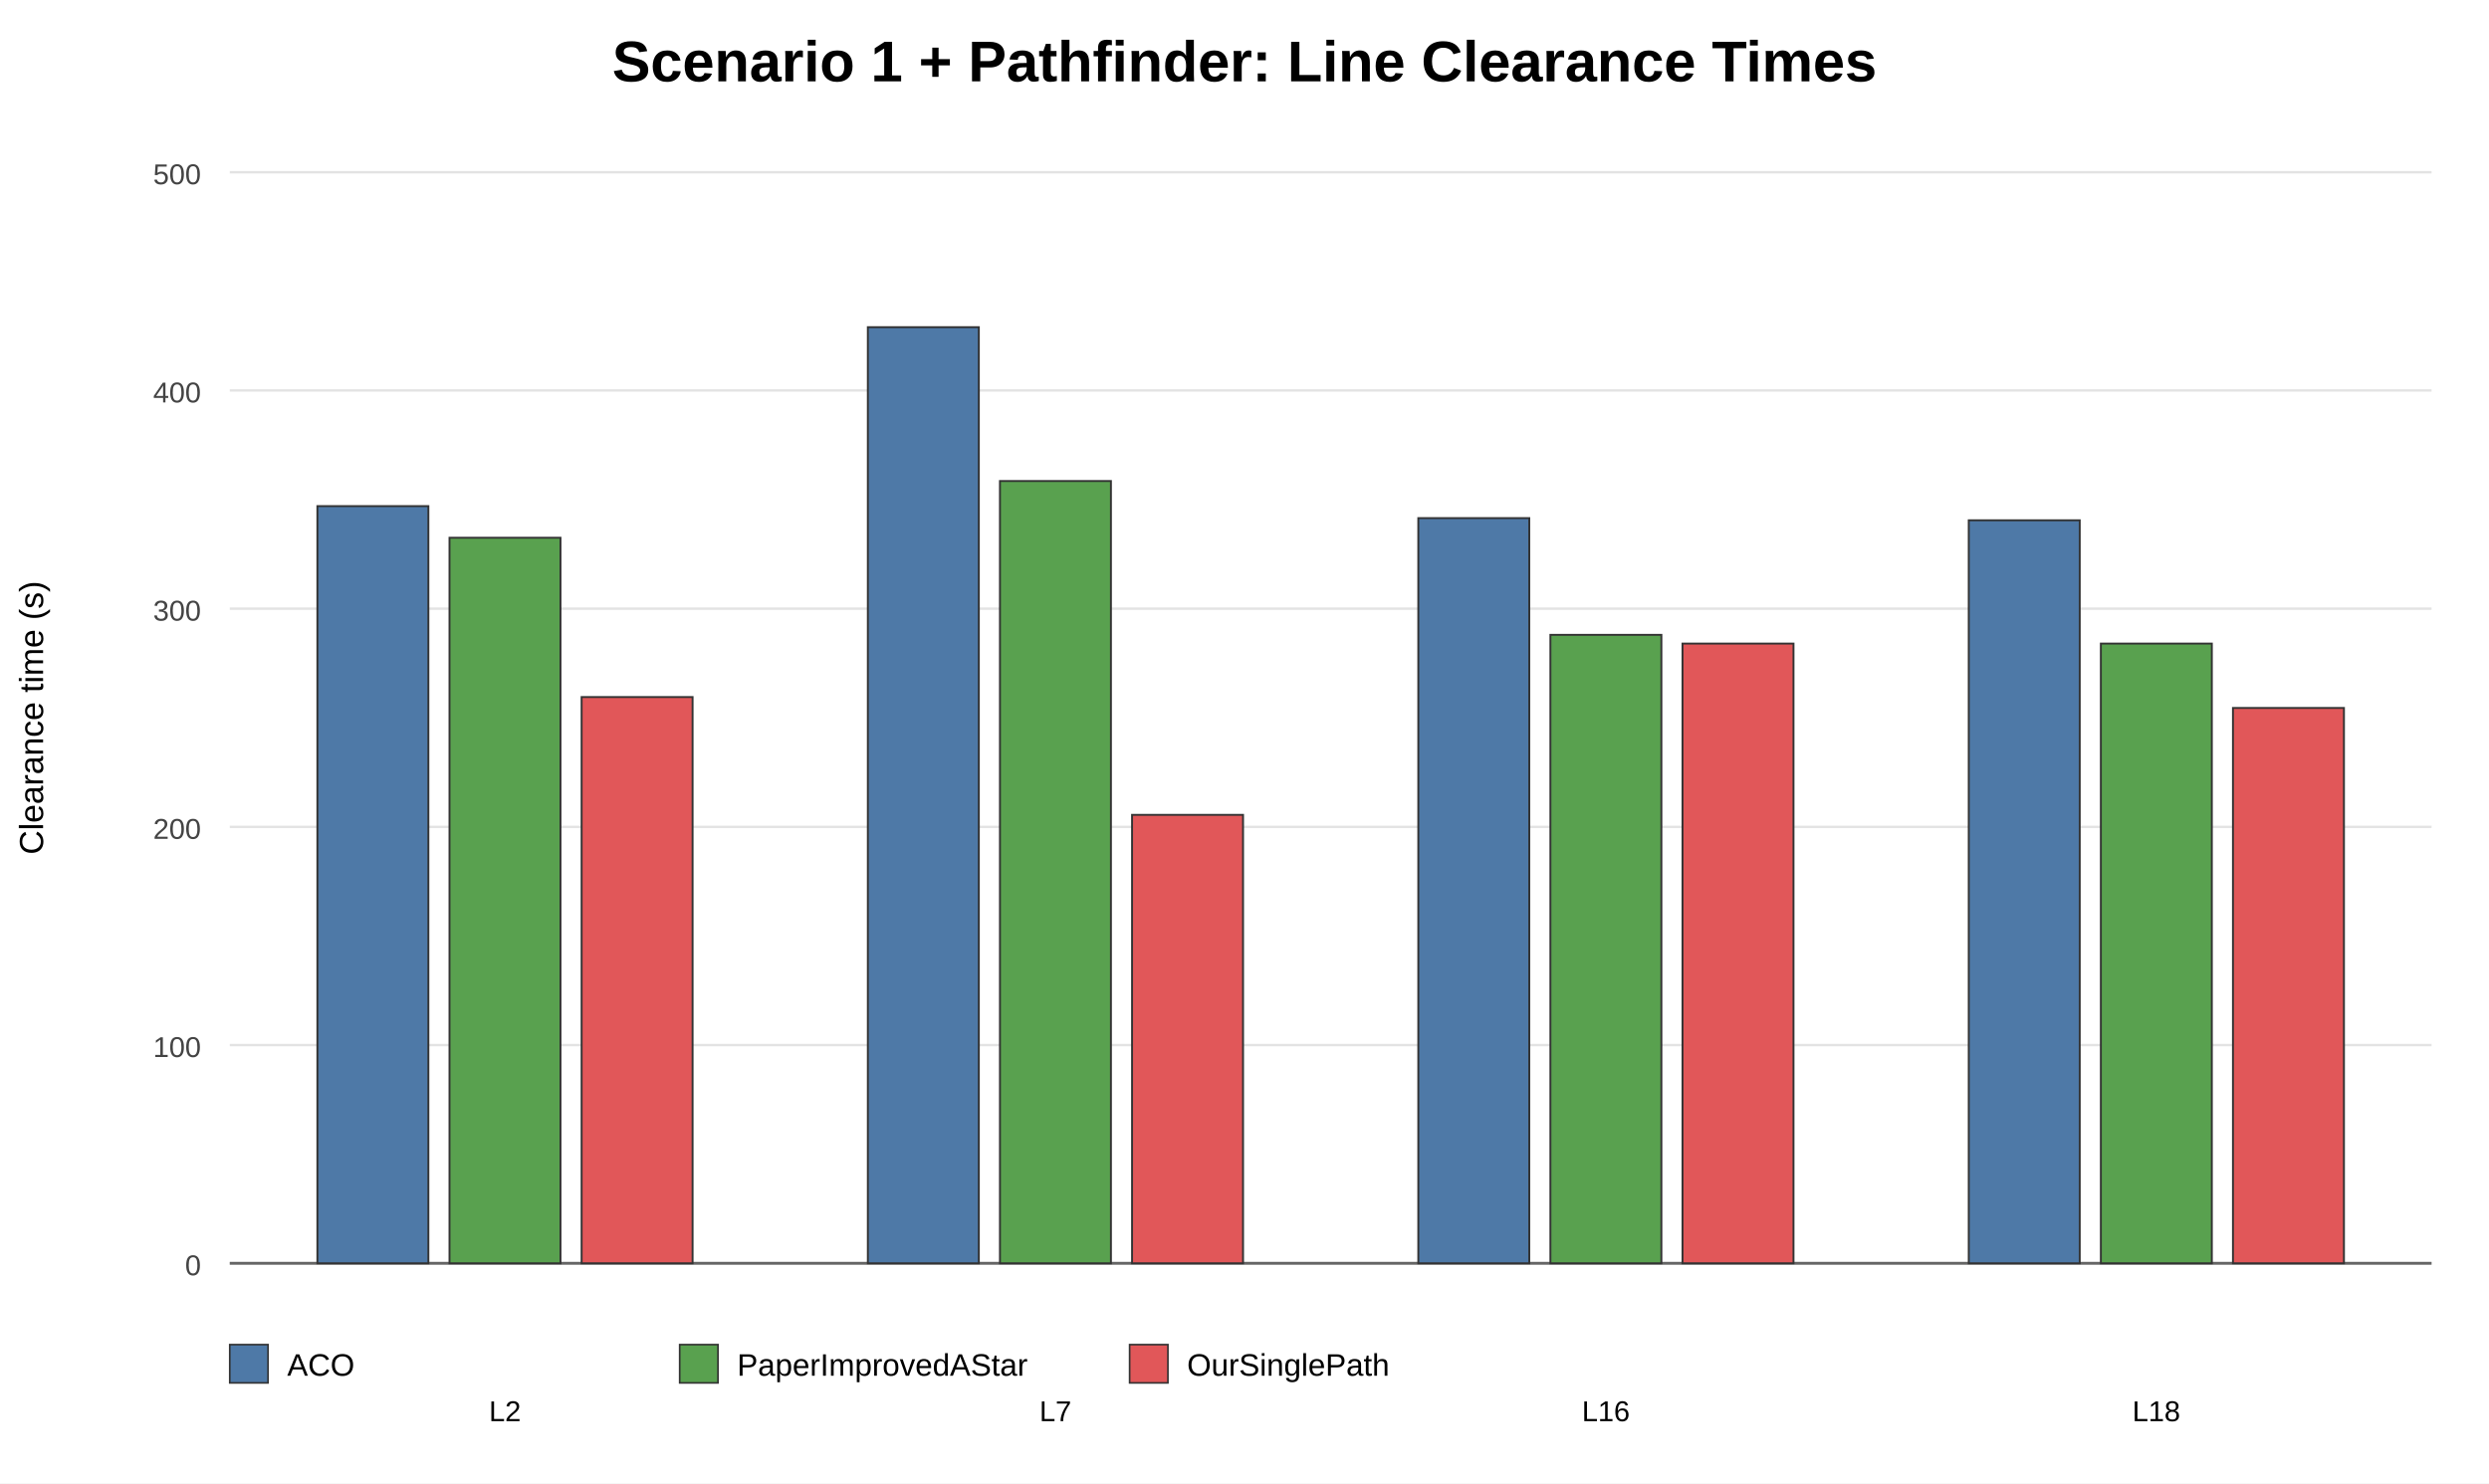
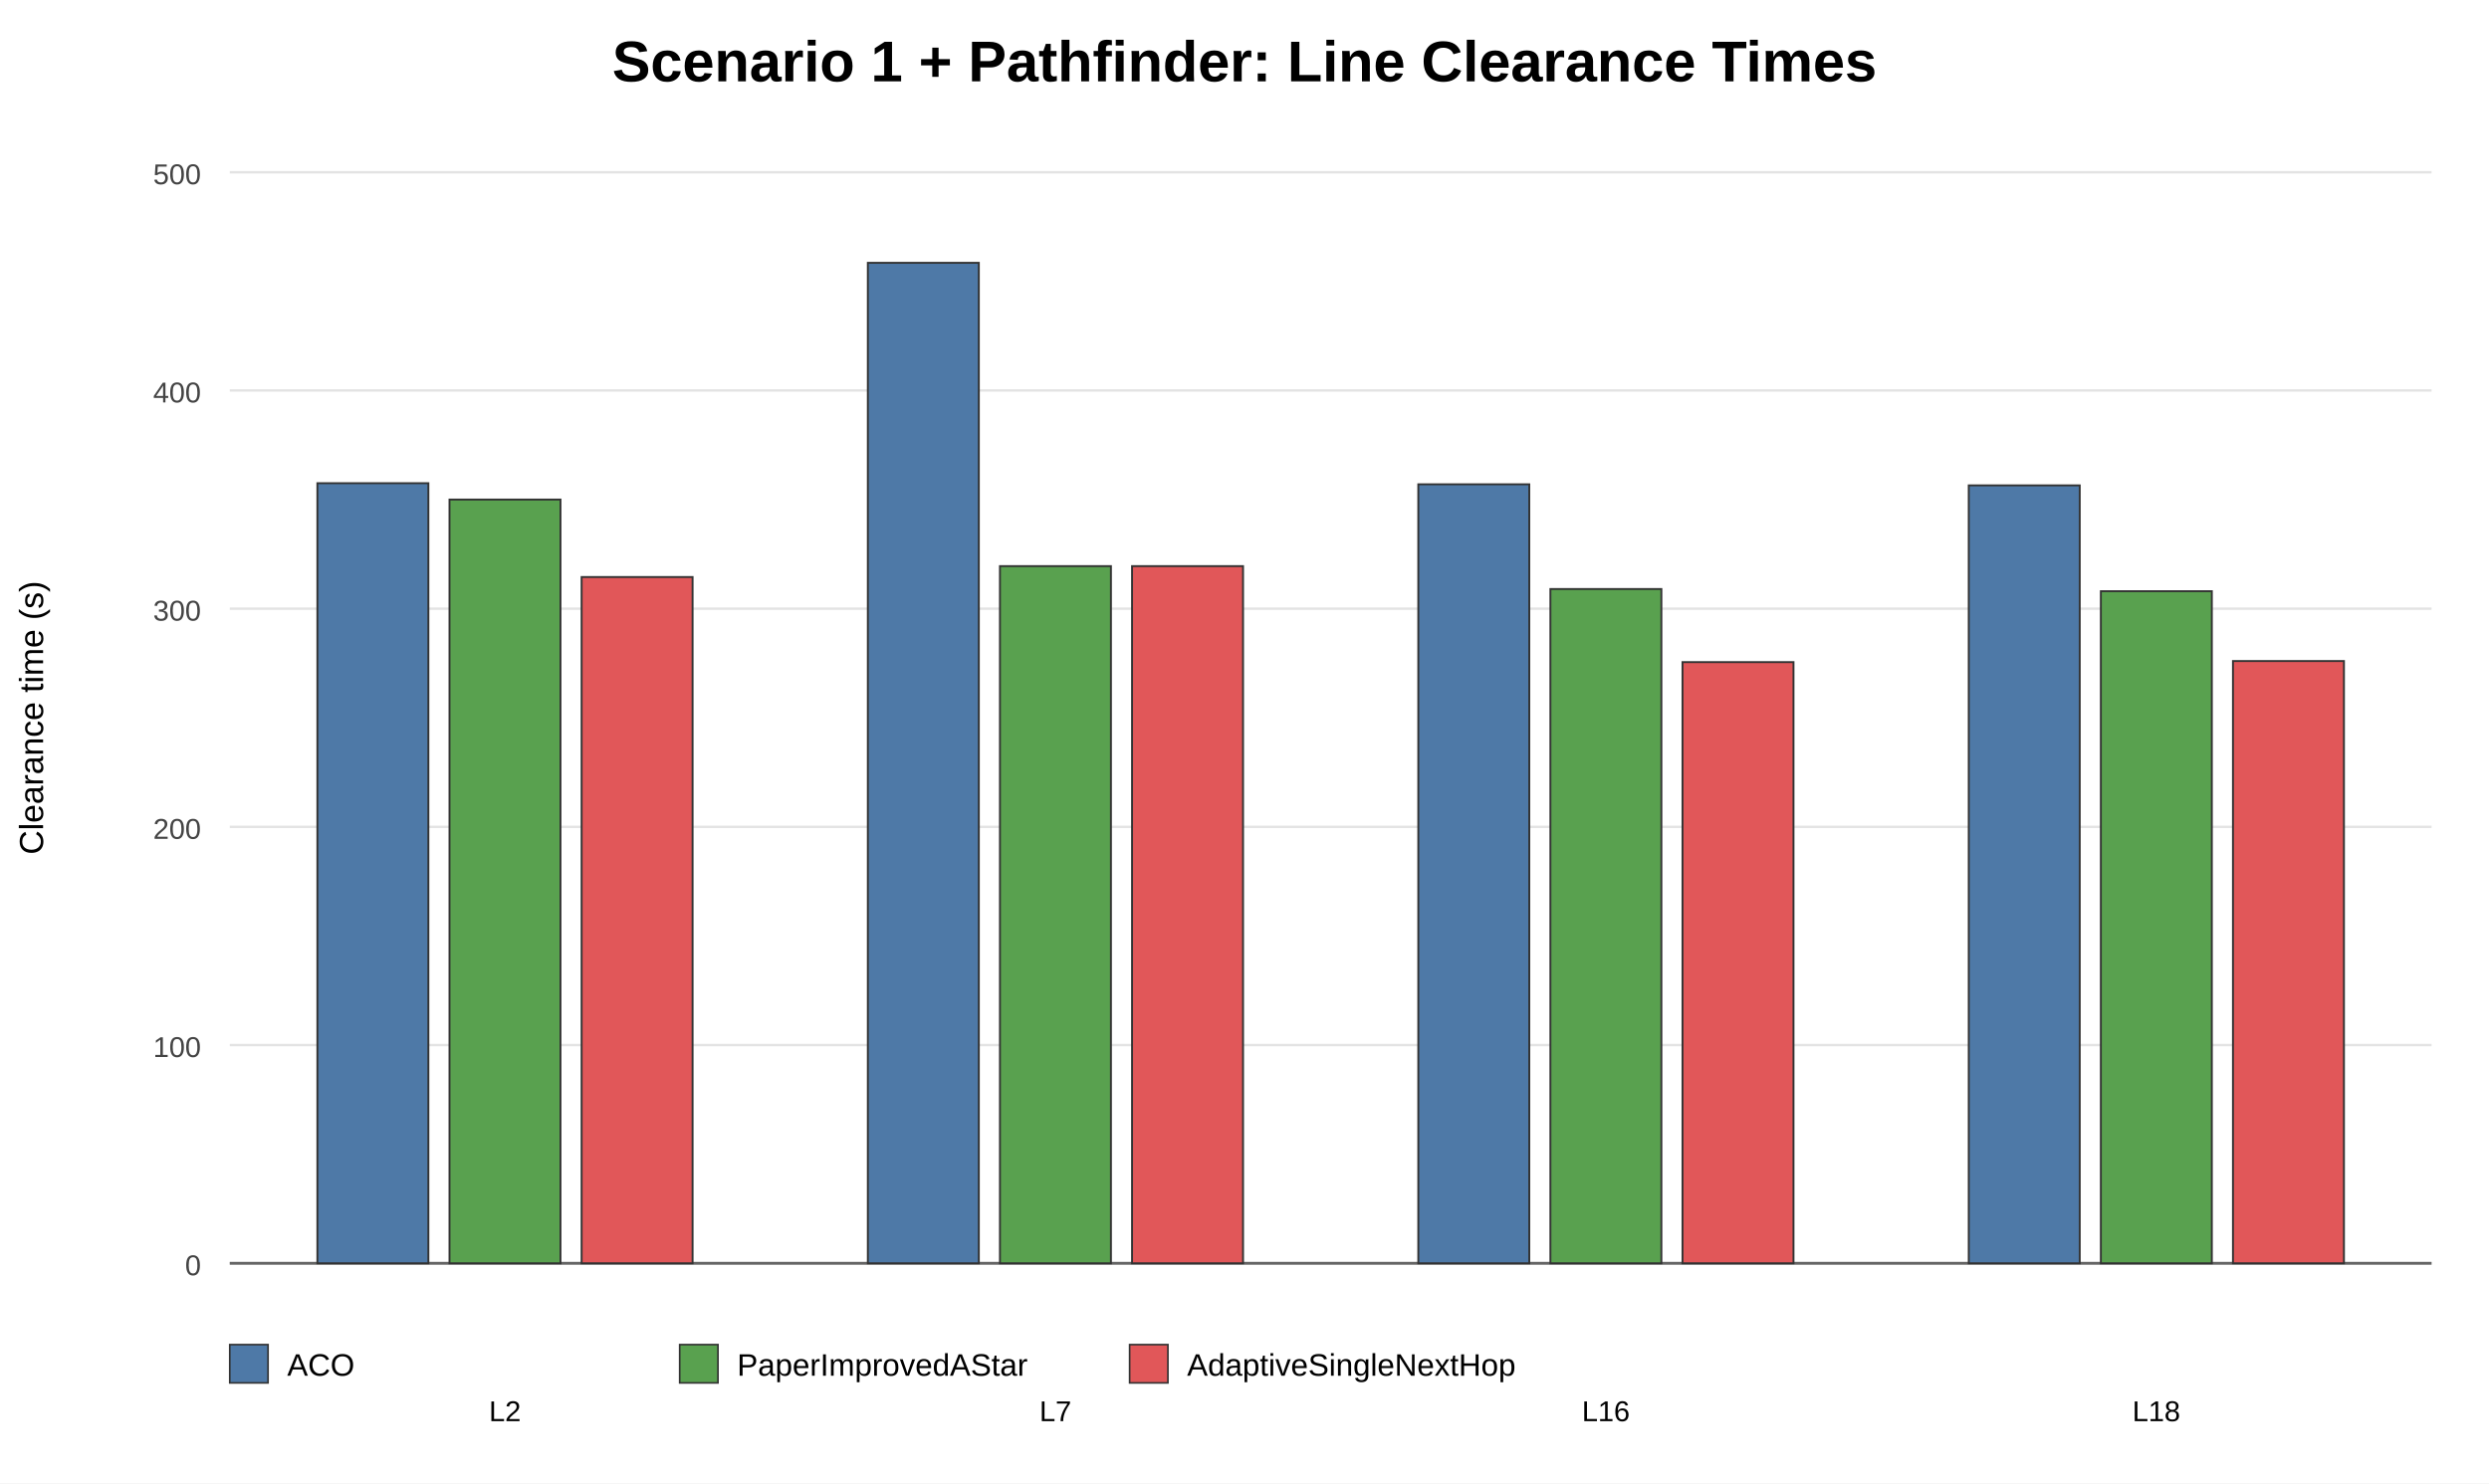
<svg xmlns="http://www.w3.org/2000/svg" width="1040" height="620" viewBox="0 0 1040 620">
  <rect width="100%" height="100%" fill="white" />
  <text x="520.0" y="34" text-anchor="middle" font-size="24" font-family="Arial" font-weight="bold">Scenario 1 + Pathfinder: Line Clearance Times</text>
  <text x="18" y="300.0" transform="rotate(-90 18,300.0)" text-anchor="middle" font-size="14" font-family="Arial">Clearance time (s)</text>
  <line x1="96" y1="528.00" x2="1016" y2="528.00" stroke="#E3E3E3" stroke-width="1" />
  <text x="84" y="533.00" text-anchor="end" font-size="12" font-family="Arial" fill="#444">0</text>
  <line x1="96" y1="436.80" x2="1016" y2="436.80" stroke="#E3E3E3" stroke-width="1" />
  <text x="84" y="441.80" text-anchor="end" font-size="12" font-family="Arial" fill="#444">100</text>
  <line x1="96" y1="345.60" x2="1016" y2="345.60" stroke="#E3E3E3" stroke-width="1" />
  <text x="84" y="350.60" text-anchor="end" font-size="12" font-family="Arial" fill="#444">200</text>
  <line x1="96" y1="254.40" x2="1016" y2="254.40" stroke="#E3E3E3" stroke-width="1" />
  <text x="84" y="259.40" text-anchor="end" font-size="12" font-family="Arial" fill="#444">300</text>
  <line x1="96" y1="163.20" x2="1016" y2="163.20" stroke="#E3E3E3" stroke-width="1" />
  <text x="84" y="168.20" text-anchor="end" font-size="12" font-family="Arial" fill="#444">400</text>
  <line x1="96" y1="72.00" x2="1016" y2="72.00" stroke="#E3E3E3" stroke-width="1" />
  <text x="84" y="77.00" text-anchor="end" font-size="12" font-family="Arial" fill="#444">500</text>
  <line x1="96" y1="528.00" x2="1016" y2="528.00" stroke="#666" stroke-width="1.2" />
  <text x="211.00" y="594" text-anchor="middle" font-size="12" font-family="Arial">L2</text>
-   <rect x="132.62" y="211.54" width="46.37" height="316.46" fill="#4E79A7" stroke="#333" stroke-width="0.8" />
-   <rect x="187.82" y="224.76" width="46.37" height="303.24" fill="#59A14F" stroke="#333" stroke-width="0.8" />
-   <rect x="243.02" y="291.34" width="46.37" height="236.66" fill="#E15759" stroke="#333" stroke-width="0.8" />
+   <rect x="132.62" y="201.96" width="46.37" height="326.04" fill="#4E79A7" stroke="#333" stroke-width="0.8" />
+   <rect x="187.82" y="208.80" width="46.37" height="319.20" fill="#59A14F" stroke="#333" stroke-width="0.8" />
+   <rect x="243.02" y="241.18" width="46.37" height="286.82" fill="#E15759" stroke="#333" stroke-width="0.8" />
  <text x="441.00" y="594" text-anchor="middle" font-size="12" font-family="Arial">L7</text>
-   <rect x="362.62" y="136.75" width="46.37" height="391.25" fill="#4E79A7" stroke="#333" stroke-width="0.8" />
-   <rect x="417.82" y="201.05" width="46.37" height="326.95" fill="#59A14F" stroke="#333" stroke-width="0.8" />
-   <rect x="473.02" y="340.58" width="46.37" height="187.42" fill="#E15759" stroke="#333" stroke-width="0.8" />
+   <rect x="362.62" y="109.85" width="46.37" height="418.15" fill="#4E79A7" stroke="#333" stroke-width="0.8" />
+   <rect x="417.82" y="236.62" width="46.37" height="291.38" fill="#59A14F" stroke="#333" stroke-width="0.8" />
+   <rect x="473.02" y="236.62" width="46.37" height="291.38" fill="#E15759" stroke="#333" stroke-width="0.8" />
  <text x="671.00" y="594" text-anchor="middle" font-size="12" font-family="Arial">L16</text>
-   <rect x="592.62" y="216.55" width="46.37" height="311.45" fill="#4E79A7" stroke="#333" stroke-width="0.8" />
-   <rect x="647.82" y="265.34" width="46.37" height="262.66" fill="#59A14F" stroke="#333" stroke-width="0.8" />
-   <rect x="703.02" y="268.99" width="46.37" height="259.01" fill="#E15759" stroke="#333" stroke-width="0.8" />
+   <rect x="592.62" y="202.42" width="46.37" height="325.58" fill="#4E79A7" stroke="#333" stroke-width="0.8" />
+   <rect x="647.82" y="246.19" width="46.37" height="281.81" fill="#59A14F" stroke="#333" stroke-width="0.8" />
+   <rect x="703.02" y="276.74" width="46.37" height="251.26" fill="#E15759" stroke="#333" stroke-width="0.8" />
  <text x="901.00" y="594" text-anchor="middle" font-size="12" font-family="Arial">L18</text>
-   <rect x="822.62" y="217.46" width="46.37" height="310.54" fill="#4E79A7" stroke="#333" stroke-width="0.8" />
-   <rect x="877.82" y="268.99" width="46.37" height="259.01" fill="#59A14F" stroke="#333" stroke-width="0.8" />
-   <rect x="933.02" y="295.90" width="46.37" height="232.10" fill="#E15759" stroke="#333" stroke-width="0.8" />
+   <rect x="822.62" y="202.87" width="46.37" height="325.13" fill="#4E79A7" stroke="#333" stroke-width="0.8" />
+   <rect x="877.82" y="247.10" width="46.37" height="280.90" fill="#59A14F" stroke="#333" stroke-width="0.8" />
+   <rect x="933.02" y="276.29" width="46.37" height="251.71" fill="#E15759" stroke="#333" stroke-width="0.8" />
  <rect x="96" y="562" width="16" height="16" fill="#4E79A7" stroke="#333" stroke-width="0.7" />
  <text x="120" y="575" font-size="13" font-family="Arial">ACO</text>
  <rect x="284" y="562" width="16" height="16" fill="#59A14F" stroke="#333" stroke-width="0.7" />
  <text x="308" y="575" font-size="13" font-family="Arial">PaperImprovedAStar</text>
  <rect x="472" y="562" width="16" height="16" fill="#E15759" stroke="#333" stroke-width="0.7" />
-   <text x="496" y="575" font-size="13" font-family="Arial">OurSinglePath</text>
+   <text x="496" y="575" font-size="13" font-family="Arial">AdaptiveSingleNextHop</text>
</svg>
